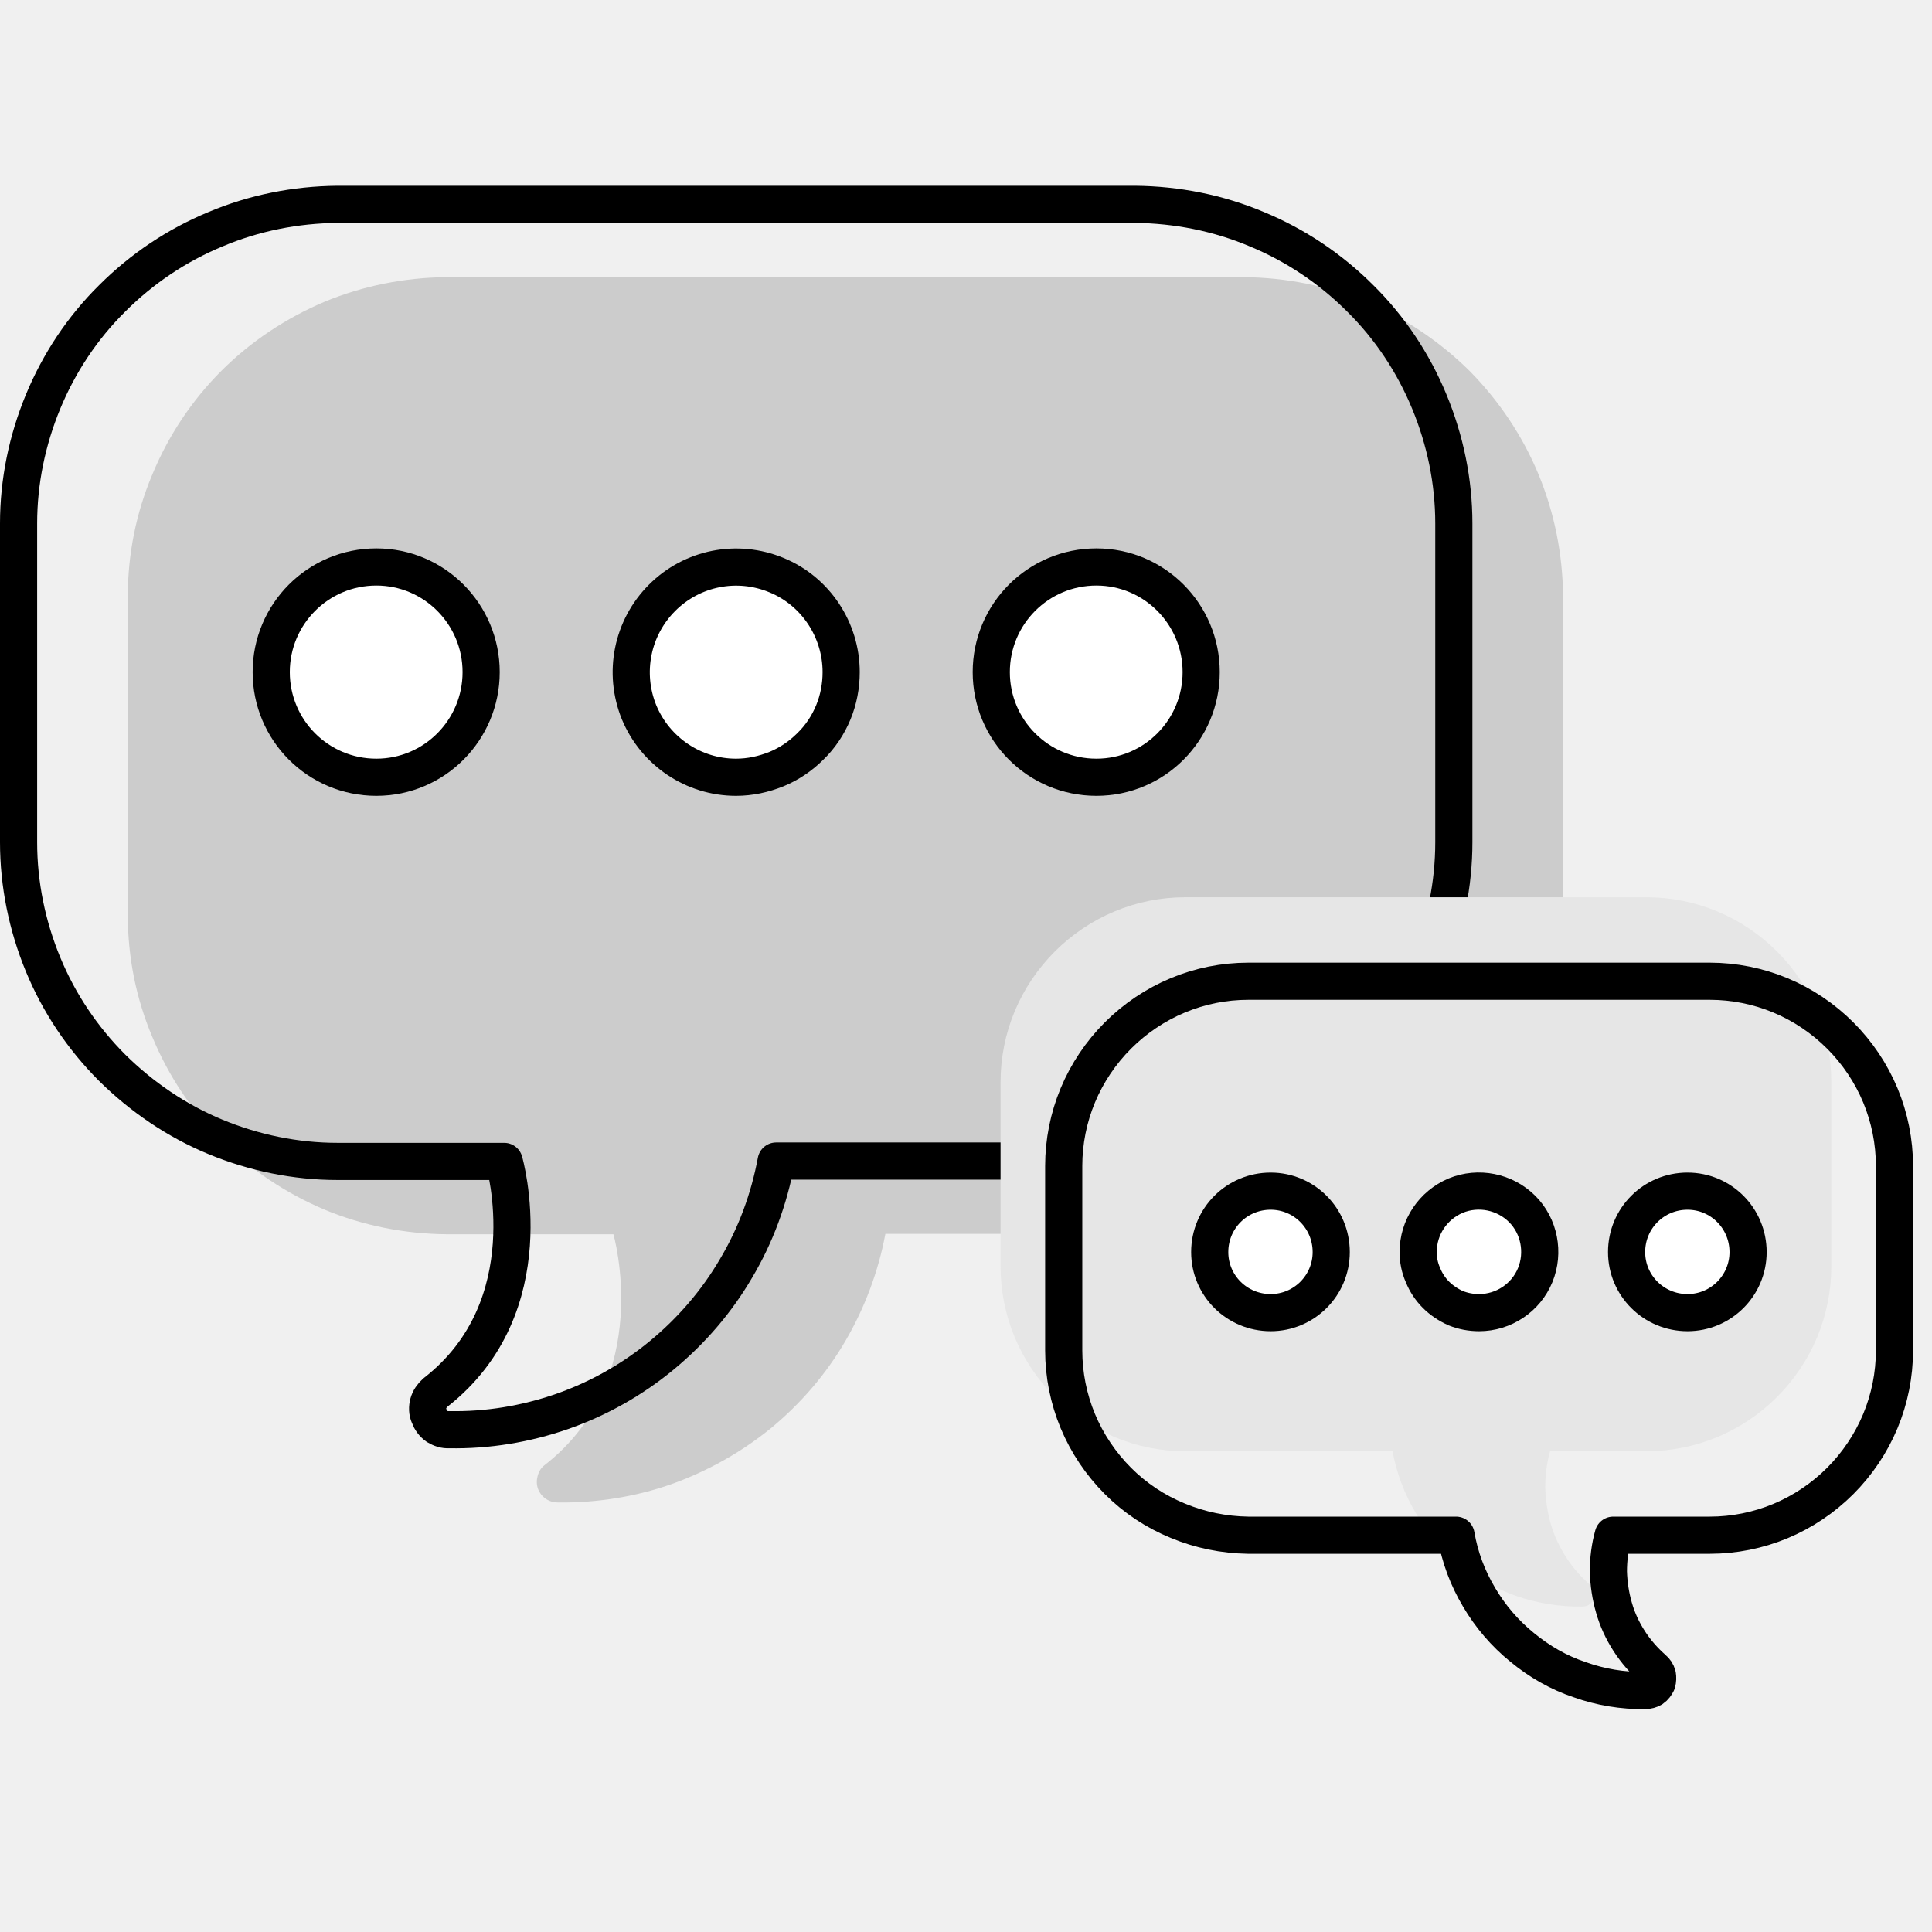
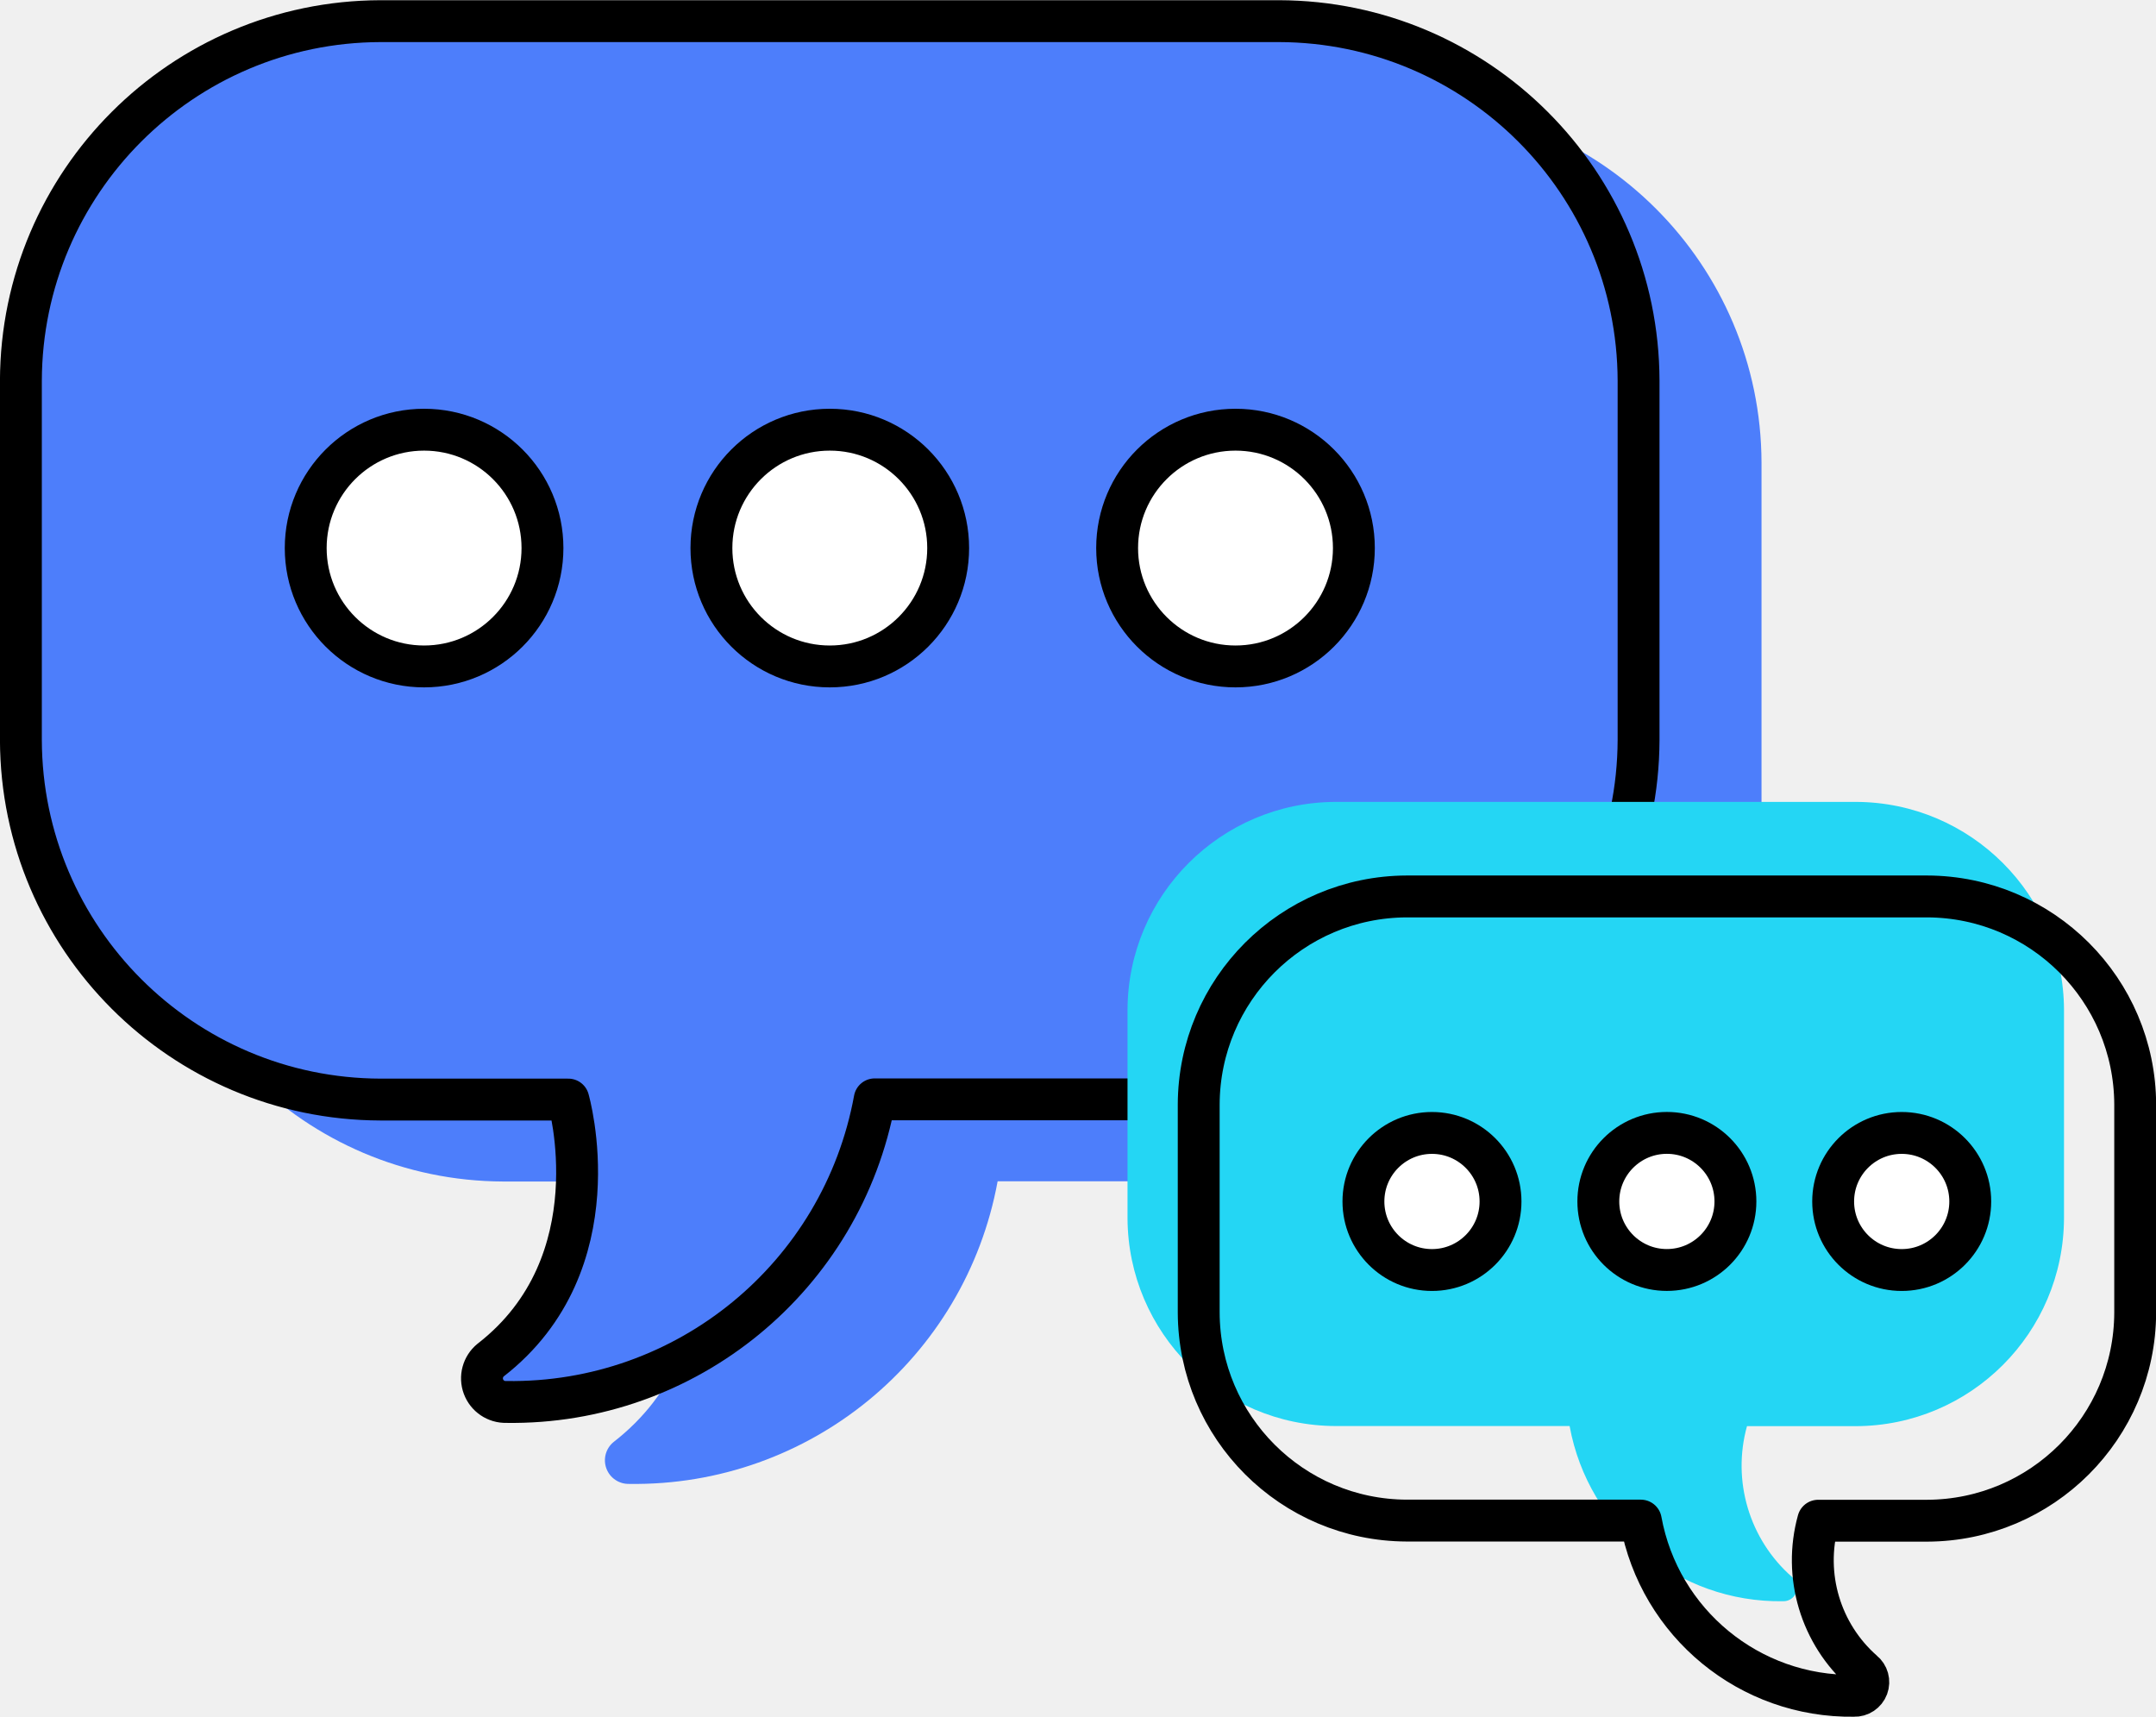
- <svg xmlns="http://www.w3.org/2000/svg" viewBox="0 0 52 52" id="component-discussion-icon">
-   <g>
-     <g>
-       <path fill="#cccccc" d="M33.48 33.21L23.83 33.21C23.64 34.23 23.27 35.21 22.75 36.1C22.23 36.99 21.55 37.78 20.75 38.44C19.95 39.09 19.04 39.6 18.06 39.95C17.09 40.29 16.06 40.45 15.03 40.44C14.91 40.44 14.79 40.41 14.69 40.34C14.6 40.28 14.52 40.18 14.48 40.07C14.44 39.96 14.44 39.84 14.47 39.73C14.5 39.61 14.56 39.51 14.65 39.44C17.64 37.12 16.51 33.22 16.51 33.22L12.02 33.22C10.89 33.21 9.78 32.99 8.74 32.56C7.7 32.12 6.75 31.49 5.96 30.69C5.16 29.9 4.53 28.95 4.1 27.91C3.66 26.87 3.44 25.76 3.44 24.63L3.44 16.05C3.44 14.92 3.66 13.81 4.1 12.77C4.53 11.73 5.16 10.78 5.96 9.98C6.75 9.19 7.7 8.56 8.74 8.12C9.78 7.69 10.89 7.47 12.02 7.46L33.48 7.46C34.61 7.47 35.72 7.69 36.76 8.12C37.8 8.55 38.75 9.19 39.55 9.98C40.34 10.78 40.98 11.73 41.41 12.77C41.84 13.81 42.06 14.92 42.07 16.05L42.07 24.63C42.06 25.76 41.84 26.87 41.41 27.91C40.97 28.95 40.34 29.9 39.54 30.69C38.75 31.49 37.8 32.12 36.76 32.55C35.72 32.98 34.61 33.21 33.48 33.21L33.48 33.21Z" />
-       <path fill="none" stroke="#000000" stroke-linecap="round" stroke-linejoin="round" d="M30.55 31.25L20.89 31.25C20.7 32.27 20.34 33.25 19.81 34.14C19.29 35.03 18.61 35.82 17.81 36.48C17.01 37.14 16.1 37.65 15.13 37.99C14.15 38.33 13.12 38.5 12.09 38.48C11.97 38.49 11.86 38.45 11.76 38.39C11.66 38.32 11.59 38.22 11.55 38.11C11.5 38 11.5 37.88 11.53 37.77C11.56 37.66 11.63 37.56 11.72 37.48C14.7 35.16 13.57 31.26 13.57 31.26L9.08 31.26C7.96 31.26 6.84 31.03 5.8 30.6C4.76 30.17 3.82 29.53 3.02 28.74C2.22 27.94 1.59 27 1.16 25.96C0.73 24.92 0.5 23.8 0.5 22.67L0.5 14.09C0.5 12.96 0.73 11.85 1.16 10.81C1.59 9.77 2.22 8.82 3.02 8.03C3.82 7.23 4.76 6.6 5.8 6.17C6.84 5.73 7.96 5.51 9.08 5.5L30.55 5.5C31.67 5.51 32.79 5.73 33.83 6.17C34.87 6.6 35.81 7.23 36.61 8.03C37.41 8.82 38.04 9.77 38.47 10.81C38.9 11.85 39.13 12.96 39.13 14.09L39.13 22.67C39.13 23.8 38.9 24.92 38.47 25.95C38.04 26.99 37.41 27.94 36.61 28.73C35.81 29.53 34.87 30.16 33.83 30.6C32.79 31.03 31.67 31.25 30.55 31.26L30.55 31.25Z" />
-       <g>
-         <path fill="#ffffff" stroke="#000000" stroke-linecap="round" stroke-linejoin="round" d="M10.13 20.92C8.56 20.92 7.3 19.65 7.3 18.09C7.3 16.53 8.56 15.26 10.13 15.26C11.69 15.26 12.95 16.53 12.95 18.09C12.95 19.65 11.69 20.92 10.13 20.92Z" />
-         <path fill="#ffffff" stroke="#000000" stroke-linecap="round" stroke-linejoin="round" d="M22.64 18.09C22.64 16.95 21.95 15.91 20.9 15.48C19.84 15.04 18.63 15.28 17.82 16.09C17.01 16.9 16.77 18.11 17.2 19.17C17.64 20.23 18.67 20.92 19.81 20.92C20.19 20.92 20.55 20.84 20.9 20.7C21.24 20.56 21.55 20.35 21.81 20.09C22.08 19.83 22.29 19.51 22.43 19.17C22.57 18.83 22.64 18.46 22.64 18.09L22.64 18.09Z" />
-         <path fill="#ffffff" stroke="#000000" stroke-linecap="round" stroke-linejoin="round" d="M29.51 20.92C27.94 20.92 26.68 19.65 26.68 18.09C26.68 16.53 27.94 15.26 29.51 15.26C31.07 15.26 32.33 16.53 32.33 18.09C32.33 19.65 31.07 20.92 29.51 20.92Z" />
-       </g>
+ <svg xmlns="http://www.w3.org/2000/svg" viewBox="0 0 51.489 41" id="component-discussion-icon">
+   <g transform="translate(-456.5 -1767.5)">
+     <path fill="#4d7efb" d="M7371.339,2123.276h-9.659a8.815,8.815,0,0,1-8.8,7.227.564.564,0,0,1-.372-1c2.985-2.317,1.856-6.222,1.856-6.222h-4.489a8.611,8.611,0,0,1-8.585-8.585v-8.585a8.611,8.611,0,0,1,8.585-8.585h21.463a8.61,8.61,0,0,1,8.585,8.585v8.585A8.61,8.61,0,0,1,7371.339,2123.276Z" transform="translate(-6881.355 -327.564)" />
+     <path fill="#4d7efb" stroke="#000" stroke-linecap="round" stroke-linejoin="round" d="M7371.339,2123.276h-9.659a8.815,8.815,0,0,1-8.8,7.227.564.564,0,0,1-.372-1c2.985-2.317,1.856-6.222,1.856-6.222h-4.489a8.611,8.611,0,0,1-8.585-8.585v-8.585a8.611,8.611,0,0,1,8.585-8.585h21.463a8.61,8.61,0,0,1,8.585,8.585v8.585A8.61,8.61,0,0,1,7371.339,2123.276Z" transform="translate(-6884.291 -329.521)" />
+     <g transform="translate(463.801 1777.762)">
+       <circle fill="#fff" stroke="#000" stroke-linecap="round" stroke-linejoin="round" cx="2.827" cy="2.827" r="2.827" />
+       <path fill="#fff" stroke="#000" stroke-linecap="round" stroke-linejoin="round" d="M7376.88,2118.07a2.827,2.827,0,1,0-2.828,2.827A2.827,2.827,0,0,0,7376.88,2118.07Z" transform="translate(-7361.537 -2115.243)" />
+       <circle fill="#fff" stroke="#000" stroke-linecap="round" stroke-linejoin="round" cx="2.827" cy="2.827" r="2.827" transform="translate(19.378)" />
    </g>
-     <g>
-       <path fill="#e6e6e6" d="M31.89 39.06L37.48 39.06C37.59 39.65 37.8 40.21 38.11 40.73C38.41 41.24 38.8 41.7 39.27 42.08C39.73 42.46 40.25 42.76 40.82 42.96C41.38 43.15 41.98 43.25 42.58 43.24C42.65 43.24 42.72 43.23 42.77 43.19C42.83 43.15 42.87 43.09 42.9 43.03C42.92 42.97 42.92 42.9 42.91 42.83C42.89 42.76 42.85 42.7 42.8 42.66C42.55 42.44 42.33 42.19 42.15 41.91C41.97 41.63 41.83 41.33 41.74 41.02C41.65 40.7 41.6 40.37 41.59 40.04C41.59 39.71 41.63 39.38 41.72 39.06L44.32 39.06C44.97 39.06 45.62 38.93 46.22 38.68C46.82 38.43 47.37 38.06 47.83 37.6C48.29 37.14 48.66 36.59 48.91 35.99C49.16 35.39 49.29 34.74 49.29 34.09L49.29 29.12C49.29 28.47 49.16 27.82 48.91 27.22C48.66 26.62 48.29 26.07 47.83 25.61C47.37 25.15 46.82 24.78 46.22 24.53C45.62 24.28 44.97 24.15 44.32 24.15L31.9 24.15C31.24 24.15 30.6 24.28 30 24.53C29.4 24.78 28.85 25.15 28.39 25.61C27.93 26.07 27.56 26.62 27.31 27.22C27.06 27.82 26.93 28.47 26.93 29.12L26.93 34.09C26.93 34.74 27.06 35.39 27.31 35.99C27.56 36.59 27.93 37.14 28.39 37.6C28.85 38.06 29.39 38.42 30 38.68C30.6 38.93 31.24 39.06 31.89 39.06Z" />
-       <path fill="none" stroke="#000000" stroke-linecap="round" stroke-linejoin="round" d="M33.59 41.32L39.19 41.32C39.29 41.91 39.5 42.47 39.81 42.99C40.11 43.5 40.5 43.96 40.97 44.34C41.43 44.72 41.95 45.02 42.52 45.21C43.08 45.41 43.68 45.51 44.28 45.5C44.35 45.5 44.42 45.48 44.47 45.45C44.53 45.41 44.57 45.35 44.6 45.29C44.62 45.22 44.62 45.15 44.61 45.09C44.59 45.02 44.55 44.96 44.5 44.92C44.25 44.7 44.03 44.45 43.85 44.17C43.67 43.89 43.53 43.59 43.44 43.27C43.35 42.96 43.3 42.63 43.29 42.3C43.29 41.97 43.33 41.64 43.42 41.32L46.02 41.32C46.67 41.32 47.32 41.19 47.92 40.94C48.52 40.69 49.07 40.32 49.53 39.86C49.99 39.4 50.36 38.85 50.61 38.25C50.86 37.65 50.99 37 50.99 36.35L50.99 31.38C50.99 30.73 50.86 30.08 50.61 29.48C50.36 28.88 49.99 28.33 49.53 27.87C49.07 27.41 48.52 27.04 47.92 26.79C47.32 26.54 46.67 26.41 46.02 26.41L33.6 26.41C32.94 26.41 32.3 26.54 31.7 26.79C31.1 27.04 30.55 27.41 30.09 27.87C29.63 28.33 29.26 28.88 29.01 29.48C28.76 30.08 28.63 30.73 28.63 31.38L28.63 36.35C28.63 37 28.76 37.65 29.01 38.25C29.26 38.85 29.63 39.4 30.09 39.86C30.55 40.32 31.09 40.68 31.7 40.93C32.3 41.18 32.94 41.31 33.59 41.32Z" />
-       <g>
-         <path fill="#ffffff" stroke="#000000" stroke-linecap="round" stroke-linejoin="round" d="M45.42 35.33C44.51 35.33 43.78 34.6 43.78 33.7C43.78 32.79 44.51 32.06 45.42 32.06C46.32 32.06 47.05 32.79 47.05 33.7C47.05 34.6 46.32 35.33 45.42 35.33Z" />
-         <path fill="#ffffff" stroke="#000000" stroke-linecap="round" stroke-linejoin="round" d="M38.17 33.7C38.17 33.03 38.57 32.44 39.18 32.18C39.79 31.93 40.5 32.07 40.97 32.54C41.43 33 41.57 33.71 41.32 34.32C41.07 34.93 40.47 35.33 39.81 35.33C39.59 35.33 39.38 35.29 39.18 35.21C38.98 35.12 38.8 35 38.65 34.85C38.5 34.7 38.38 34.52 38.3 34.32C38.21 34.12 38.17 33.91 38.17 33.7Z" />
-         <path fill="#ffffff" stroke="#000000" stroke-linecap="round" stroke-linejoin="round" d="M34.2 35.33C33.29 35.33 32.56 34.6 32.56 33.7C32.56 32.79 33.29 32.06 34.2 32.06C35.1 32.06 35.83 32.79 35.83 33.7C35.83 34.6 35.1 35.33 34.2 35.33Z" />
+     <g transform="translate(483.424 1786.647)">
+       <path fill="#24d6f4" d="M7346.262,2112.431h5.591a5.1,5.1,0,0,0,5.094,4.184.326.326,0,0,0,.216-.581,3.535,3.535,0,0,1-1.074-3.6h2.6a4.986,4.986,0,0,0,4.971-4.97v-4.969a4.985,4.985,0,0,0-4.971-4.97h-12.424a4.985,4.985,0,0,0-4.97,4.97v4.969A4.985,4.985,0,0,0,7346.262,2112.431Z" transform="translate(-7341.292 -2097.521)" />
+       <path fill="none" stroke="#000" stroke-linecap="round" stroke-linejoin="round" d="M7346.262,2112.431h5.591a5.1,5.1,0,0,0,5.094,4.184.326.326,0,0,0,.216-.581,3.535,3.535,0,0,1-1.074-3.6h2.6a4.986,4.986,0,0,0,4.971-4.97v-4.969a4.985,4.985,0,0,0-4.971-4.97h-12.424a4.985,4.985,0,0,0-4.97,4.97v4.969A4.985,4.985,0,0,0,7346.262,2112.431Z" transform="translate(-7339.592 -2095.263)" />
+       <g transform="translate(5.637 7.91)">
+         <ellipse fill="#fff" stroke="#000" stroke-linecap="round" stroke-linejoin="round" cx="1.637" cy="1.637" rx="1.637" ry="1.637" transform="translate(11.218)" />
+         <path fill="#fff" stroke="#000" stroke-linecap="round" stroke-linejoin="round" d="M7371.227,2116.88a1.637,1.637,0,1,1,1.636,1.636A1.636,1.636,0,0,1,7371.227,2116.88Z" transform="translate(-7365.617 -2115.243)" />
+         <ellipse fill="#fff" stroke="#000" stroke-linecap="round" stroke-linejoin="round" cx="1.637" cy="1.637" rx="1.637" ry="1.637" />
      </g>
    </g>
  </g>
</svg>
